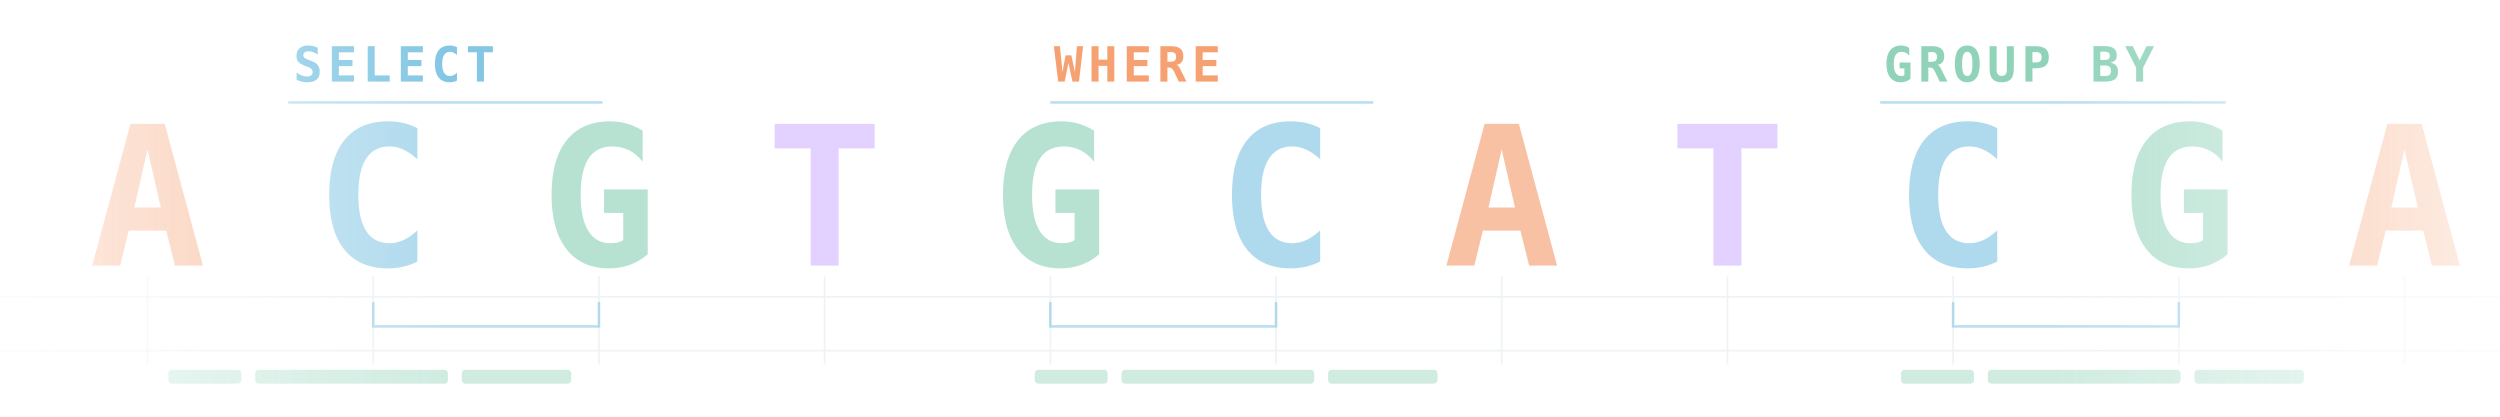
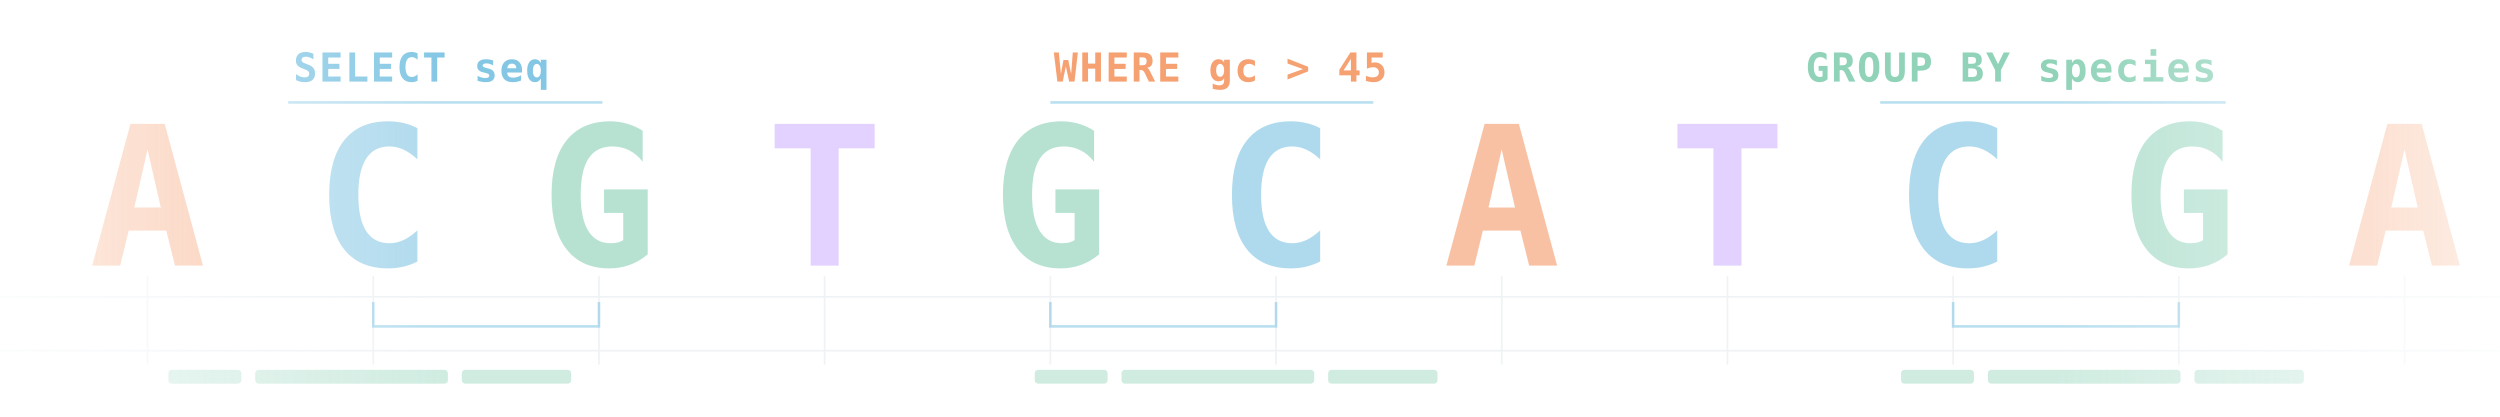
<svg xmlns="http://www.w3.org/2000/svg" width="1440" height="240" viewBox="0 0 1440 240" role="img" aria-labelledby="title desc" preserveAspectRatio="xMidYMid slice">
  <style id="bioseq-light-palette">@media(prefers-color-scheme:light){:root{--theme-65b9dd:#146c91;--theme-74c8a8:#167251;--theme-a9bccb:#405c72;--theme-c9a8ff:#735091;--theme-f4894f:#b44d1c;}}</style>
  <defs>
    <linearGradient id="cover-fade" x1="0" x2="1">
      <stop stop-color="white" stop-opacity=".25" />
      <stop offset=".18" stop-color="white" stop-opacity="1" />
      <stop offset=".82" stop-color="white" stop-opacity="1" />
      <stop offset="1" stop-color="white" stop-opacity=".25" />
    </linearGradient>
    <mask id="cover-mask" mask-type="alpha">
      <rect width="1440" height="240" fill="url(#cover-fade)" />
    </mask>
  </defs>
  <g mask="url(#cover-mask)">
    <g fill="none" stroke="var(--theme-a9bccb, #a9bccb)" stroke-width="1" opacity=".18">
      <path d="M0 171 H1440 M0 202 H1440" />
      <path d="M85 159 V210 M215 159 V210 M345 159 V210 M475 159 V210 M605 159 V210 M735 159 V210 M865 159 V210 M995 159 V210 M1125 159 V210 M1255 159 V210 M1385 159 V210" />
    </g>
    <g font-family="ui-monospace, SFMono-Regular, Consolas, monospace" font-size="112" font-weight="700" text-anchor="middle" opacity=".52">
      <text x="85" y="153" fill="var(--theme-f4894f, #f4894f)">A</text>
      <text x="215" y="153" fill="var(--theme-65b9dd, #65b9dd)">C</text>
      <text x="345" y="153" fill="var(--theme-74c8a8, #74c8a8)">G</text>
      <text x="475" y="153" fill="var(--theme-c9a8ff, #c9a8ff)">T</text>
      <text x="605" y="153" fill="var(--theme-74c8a8, #74c8a8)">G</text>
      <text x="735" y="153" fill="var(--theme-65b9dd, #65b9dd)">C</text>
      <text x="865" y="153" fill="var(--theme-f4894f, #f4894f)">A</text>
      <text x="995" y="153" fill="var(--theme-c9a8ff, #c9a8ff)">T</text>
      <text x="1125" y="153" fill="var(--theme-65b9dd, #65b9dd)">C</text>
      <text x="1255" y="153" fill="var(--theme-74c8a8, #74c8a8)">G</text>
      <text x="1385" y="153" fill="var(--theme-f4894f, #f4894f)">A</text>
    </g>
    <g fill="none" stroke="var(--theme-65b9dd, #65b9dd)" stroke-width="1.5" opacity=".45">
      <path d="M166 59 H347 M605 59 H791 M1083 59 H1282" />
      <path d="M215 174 V188 H345 V174 M605 174 V188 H735 V174 M1125 174 V188 H1255 V174" />
    </g>
-     <g font-family="ui-monospace, SFMono-Regular, Consolas, monospace" font-size="28" font-weight="600" letter-spacing="3" opacity=".8">
-       <text x="169" y="47" fill="var(--theme-65b9dd, #65b9dd)">SELECT</text>
-       <text x="607" y="47" fill="var(--theme-f4894f, #f4894f)">WHERE</text>
-       <text x="1085" y="47" fill="var(--theme-74c8a8, #74c8a8)">GROUP BY</text>
+     <g font-family="ui-monospace, SFMono-Regular, Consolas, monospace" font-size="23" font-weight="600" letter-spacing="1" opacity=".8">
+       <text x="169" y="47" fill="var(--theme-65b9dd, #65b9dd)">SELECT seq</text>
+       <text x="607" y="47" fill="var(--theme-f4894f, #f4894f)">WHERE gc &gt; 45</text>
+       <text x="1040" y="47" fill="var(--theme-74c8a8, #74c8a8)">GROUP BY species</text>
    </g>
    <g fill="var(--theme-74c8a8, #74c8a8)" opacity=".34">
      <rect x="97" y="213" width="42" height="8" rx="2" />
      <rect x="147" y="213" width="111" height="8" rx="2" />
      <rect x="266" y="213" width="63" height="8" rx="2" />
      <rect x="596" y="213" width="42" height="8" rx="2" />
      <rect x="646" y="213" width="111" height="8" rx="2" />
      <rect x="765" y="213" width="63" height="8" rx="2" />
      <rect x="1095" y="213" width="42" height="8" rx="2" />
      <rect x="1145" y="213" width="111" height="8" rx="2" />
      <rect x="1264" y="213" width="63" height="8" rx="2" />
    </g>
  </g>
</svg>
